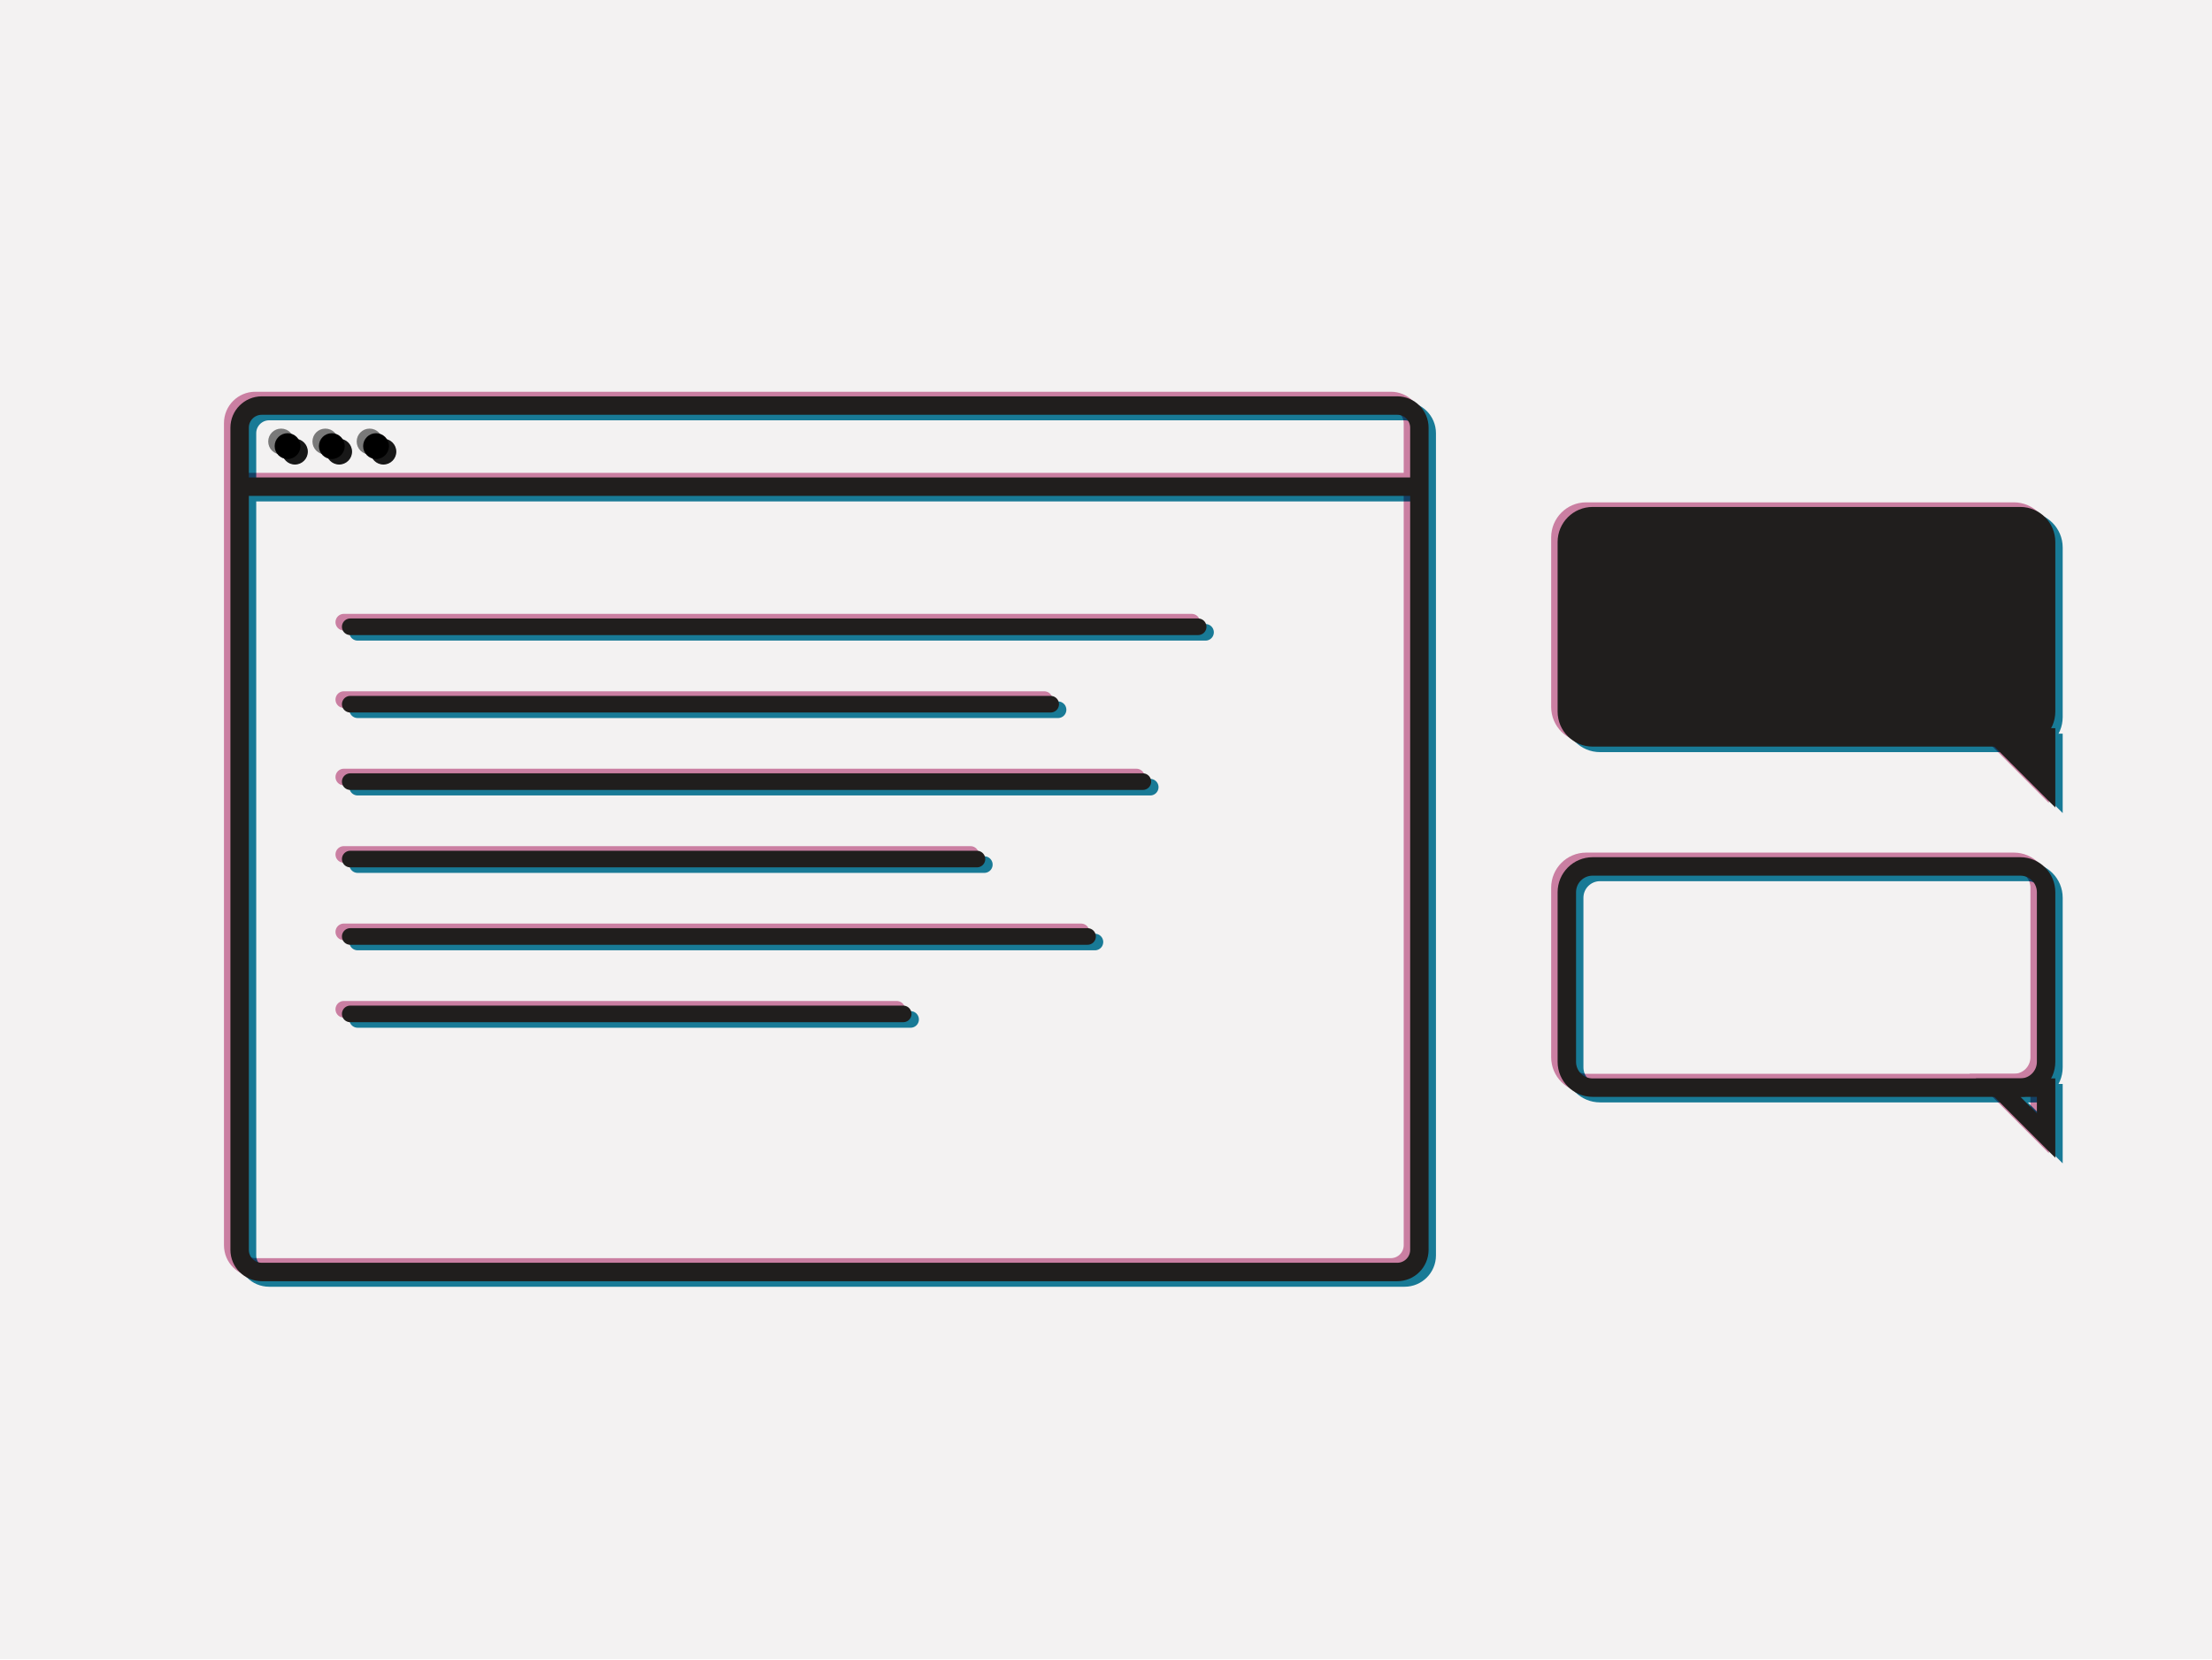
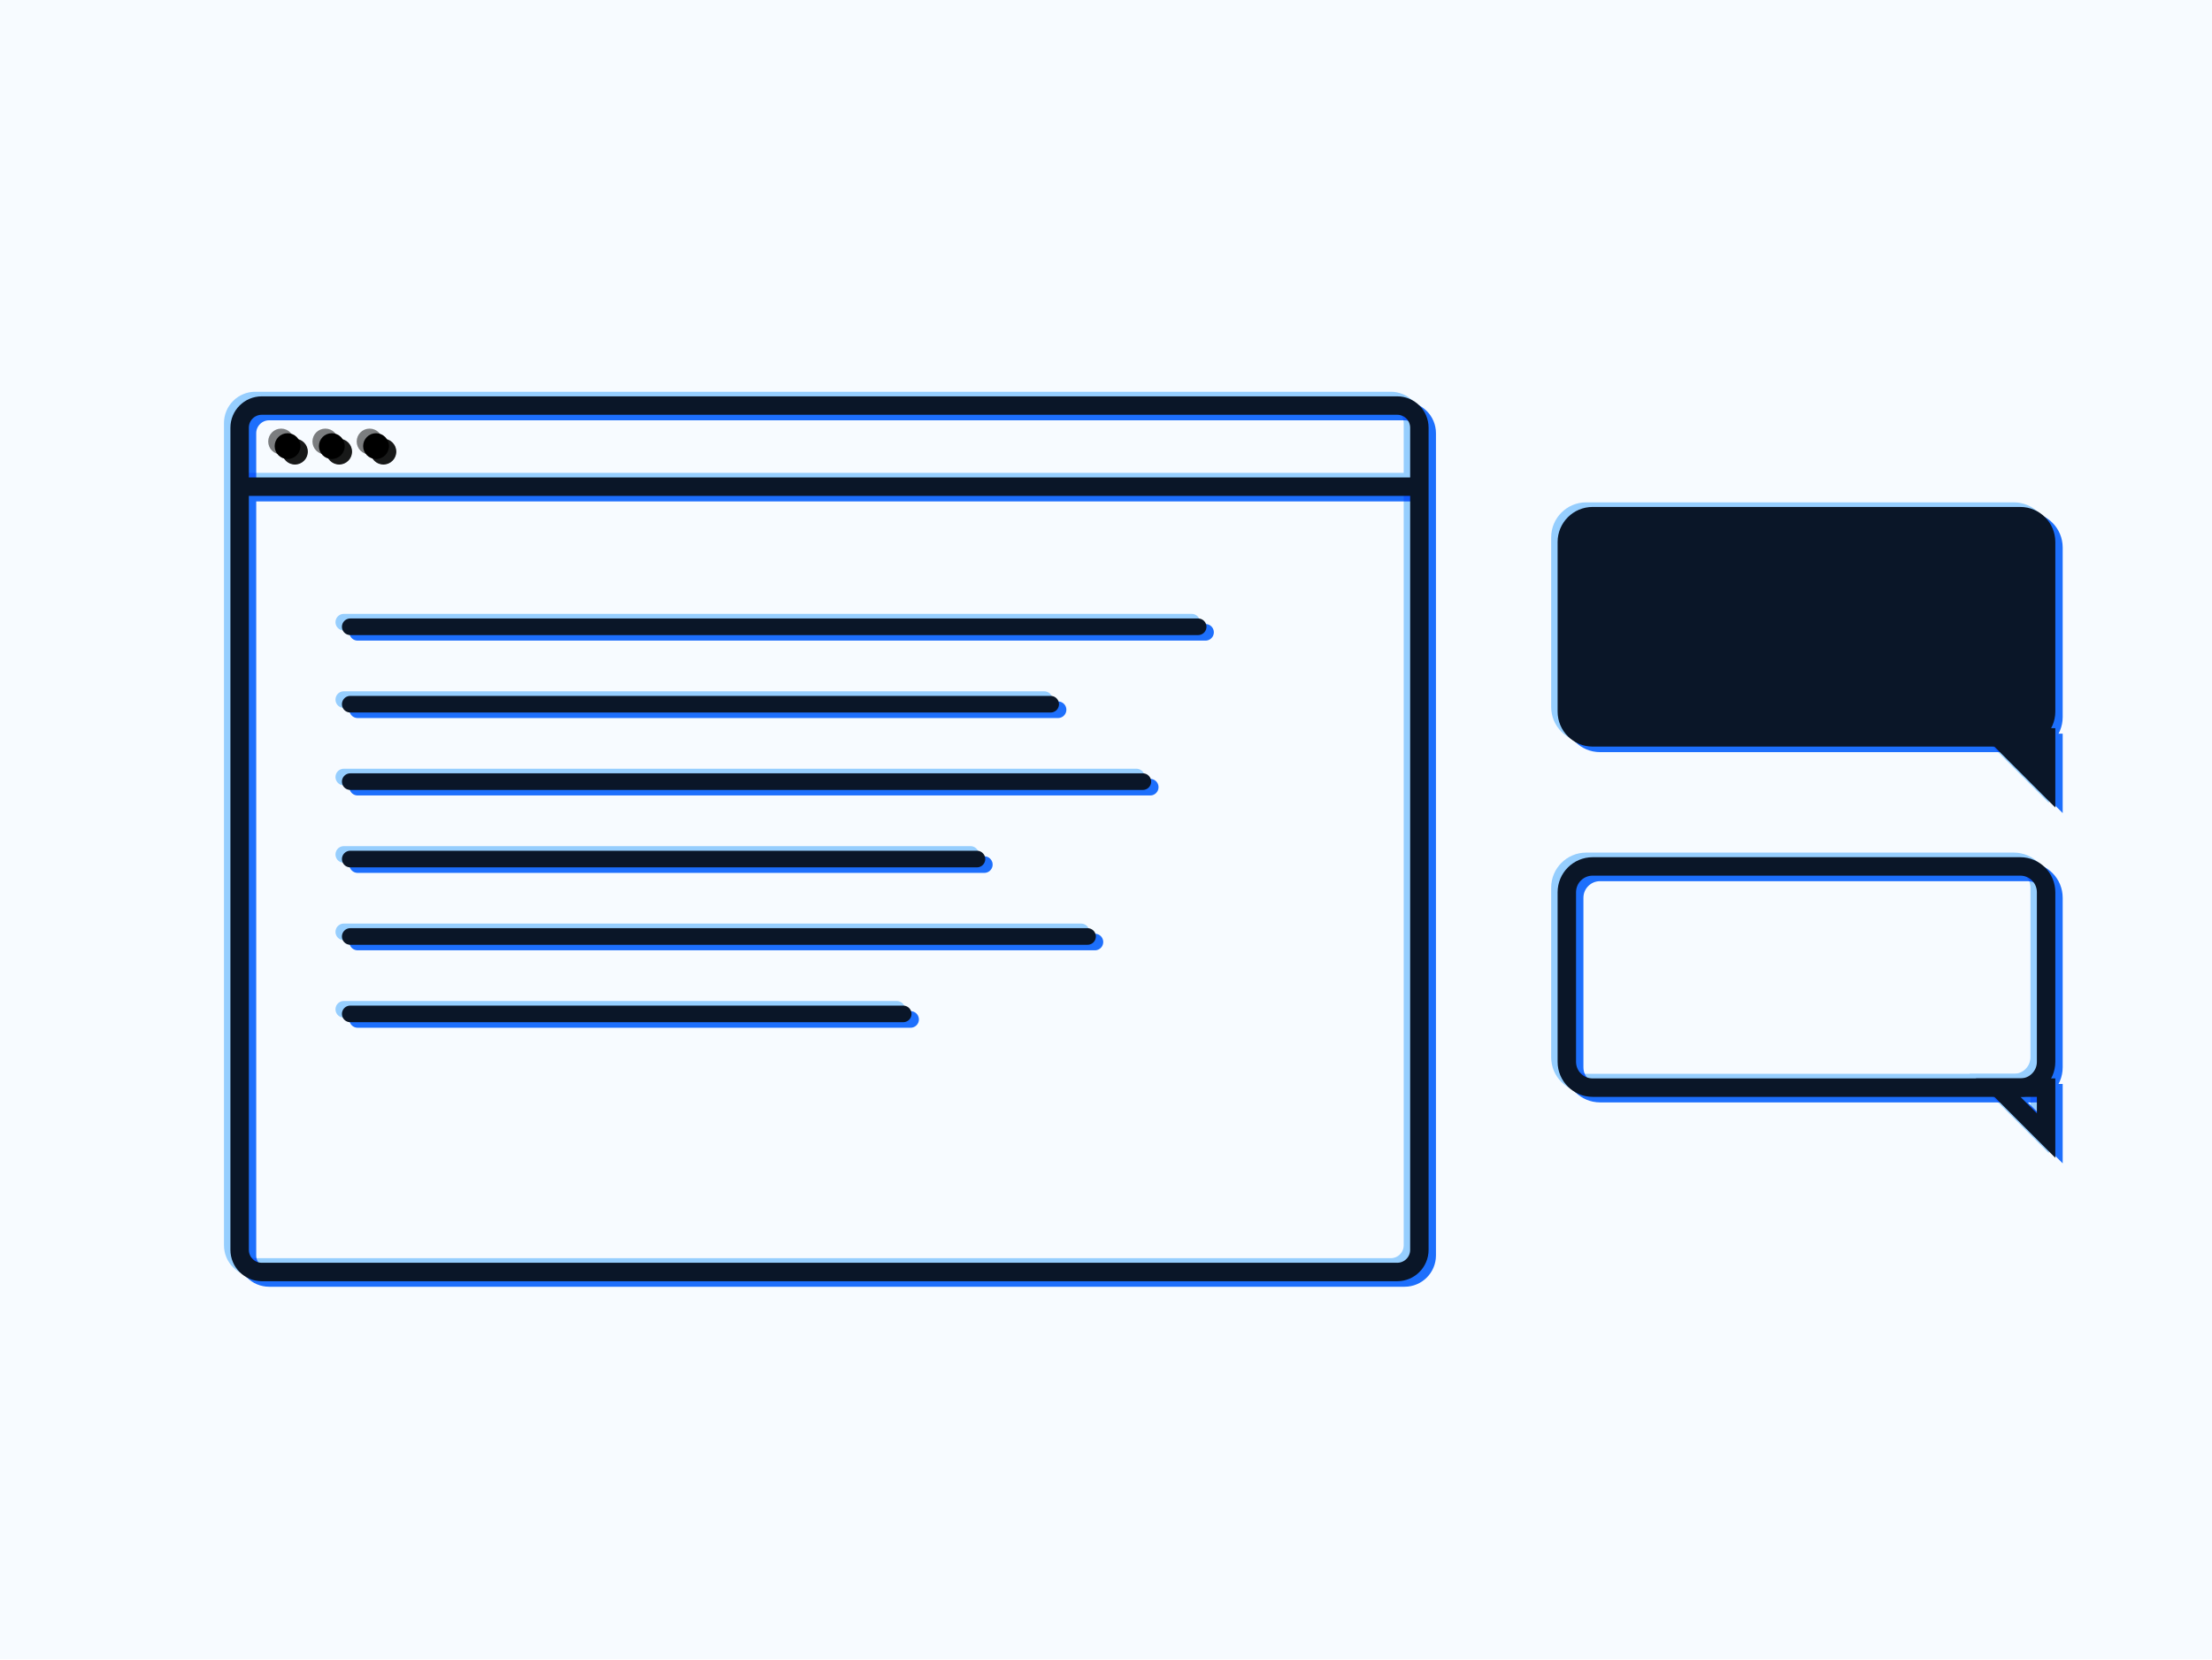
<svg xmlns="http://www.w3.org/2000/svg" viewBox="0 0 1200 900" role="img" aria-label="El panel donde se ven las conversaciones que atendió el agente">
  <defs />
-   <rect width="1200" height="900" fill="#f3f2f2" />
-   <g style="mix-blend-mode:multiply" opacity="0.9" transform="translate(4,3)" stroke="#007293" fill="#007293">
+   <rect width="1200" height="900" fill="#f7fbff" />
+   <g style="mix-blend-mode:multiply" opacity="0.9" transform="translate(4,3)" stroke="#0560fc" fill="#0560fc">
    <g transform="translate(130,220) scale(1)" fill="none" stroke-width="10">
      <rect x="0" y="0" width="640" height="470" rx="12" />
      <path d="M0 44 h640" />
      <circle cx="26" cy="22" r="7" fill="currentColor" stroke="none" />
      <circle cx="50" cy="22" r="7" fill="currentColor" stroke="none" />
      <circle cx="74" cy="22" r="7" fill="currentColor" stroke="none" />
    </g>
    <path d="M190 340 h460" stroke-width="9" stroke-linecap="round" fill="none" />
    <path d="M190 382 h380" stroke-width="9" stroke-linecap="round" fill="none" />
    <path d="M190 424 h430" stroke-width="9" stroke-linecap="round" fill="none" />
    <path d="M190 466 h340" stroke-width="9" stroke-linecap="round" fill="none" />
    <path d="M190 508 h400" stroke-width="9" stroke-linecap="round" fill="none" />
    <path d="M190 550 h300" stroke-width="9" stroke-linecap="round" fill="none" />
    <g transform="translate(850,280) scale(1)" stroke-width="10">
      <rect x="0" y="0" width="260" height="120" rx="14" />
      <path d="M260 120 l0 26 -26 -26z" />
    </g>
    <g transform="translate(850,470) scale(1)" fill="none" stroke-width="10">
      <rect x="0" y="0" width="260" height="120" rx="14" />
      <path d="M260 120 l0 26 -26 -26z" />
    </g>
  </g>
-   <g style="mix-blend-mode:multiply" opacity="0.5" transform="translate(-3.5,-2.5)" stroke="#aa0b56" fill="#aa0b56">
+   <g style="mix-blend-mode:multiply" opacity="0.5" transform="translate(-3.5,-2.5)" stroke="#37a3fe" fill="#37a3fe">
    <g transform="translate(130,220) scale(1)" fill="none" stroke-width="10">
      <rect x="0" y="0" width="640" height="470" rx="12" />
      <path d="M0 44 h640" />
      <circle cx="26" cy="22" r="7" fill="currentColor" stroke="none" />
      <circle cx="50" cy="22" r="7" fill="currentColor" stroke="none" />
      <circle cx="74" cy="22" r="7" fill="currentColor" stroke="none" />
    </g>
    <path d="M190 340 h460" stroke-width="9" stroke-linecap="round" fill="none" />
    <path d="M190 382 h380" stroke-width="9" stroke-linecap="round" fill="none" />
    <path d="M190 424 h430" stroke-width="9" stroke-linecap="round" fill="none" />
    <path d="M190 466 h340" stroke-width="9" stroke-linecap="round" fill="none" />
    <path d="M190 508 h400" stroke-width="9" stroke-linecap="round" fill="none" />
    <path d="M190 550 h300" stroke-width="9" stroke-linecap="round" fill="none" />
    <g transform="translate(850,280) scale(1)" stroke-width="10">
      <rect x="0" y="0" width="260" height="120" rx="14" />
      <path d="M260 120 l0 26 -26 -26z" />
    </g>
    <g transform="translate(850,470) scale(1)" fill="none" stroke-width="10">
      <rect x="0" y="0" width="260" height="120" rx="14" />
      <path d="M260 120 l0 26 -26 -26z" />
    </g>
  </g>
-   <g stroke="#201e1d" fill="#201e1d">
+   <g stroke="#0a1628" fill="#0a1628">
    <g transform="translate(130,220) scale(1)" fill="none" stroke-width="10">
      <rect x="0" y="0" width="640" height="470" rx="12" />
      <path d="M0 44 h640" />
      <circle cx="26" cy="22" r="7" fill="currentColor" stroke="none" />
      <circle cx="50" cy="22" r="7" fill="currentColor" stroke="none" />
      <circle cx="74" cy="22" r="7" fill="currentColor" stroke="none" />
    </g>
    <path d="M190 340 h460" stroke-width="9" stroke-linecap="round" fill="none" />
    <path d="M190 382 h380" stroke-width="9" stroke-linecap="round" fill="none" />
    <path d="M190 424 h430" stroke-width="9" stroke-linecap="round" fill="none" />
    <path d="M190 466 h340" stroke-width="9" stroke-linecap="round" fill="none" />
    <path d="M190 508 h400" stroke-width="9" stroke-linecap="round" fill="none" />
    <path d="M190 550 h300" stroke-width="9" stroke-linecap="round" fill="none" />
    <g transform="translate(850,280) scale(1)" stroke-width="10">
      <rect x="0" y="0" width="260" height="120" rx="14" />
      <path d="M260 120 l0 26 -26 -26z" />
    </g>
    <g transform="translate(850,470) scale(1)" fill="none" stroke-width="10">
      <rect x="0" y="0" width="260" height="120" rx="14" />
      <path d="M260 120 l0 26 -26 -26z" />
    </g>
  </g>
</svg>
